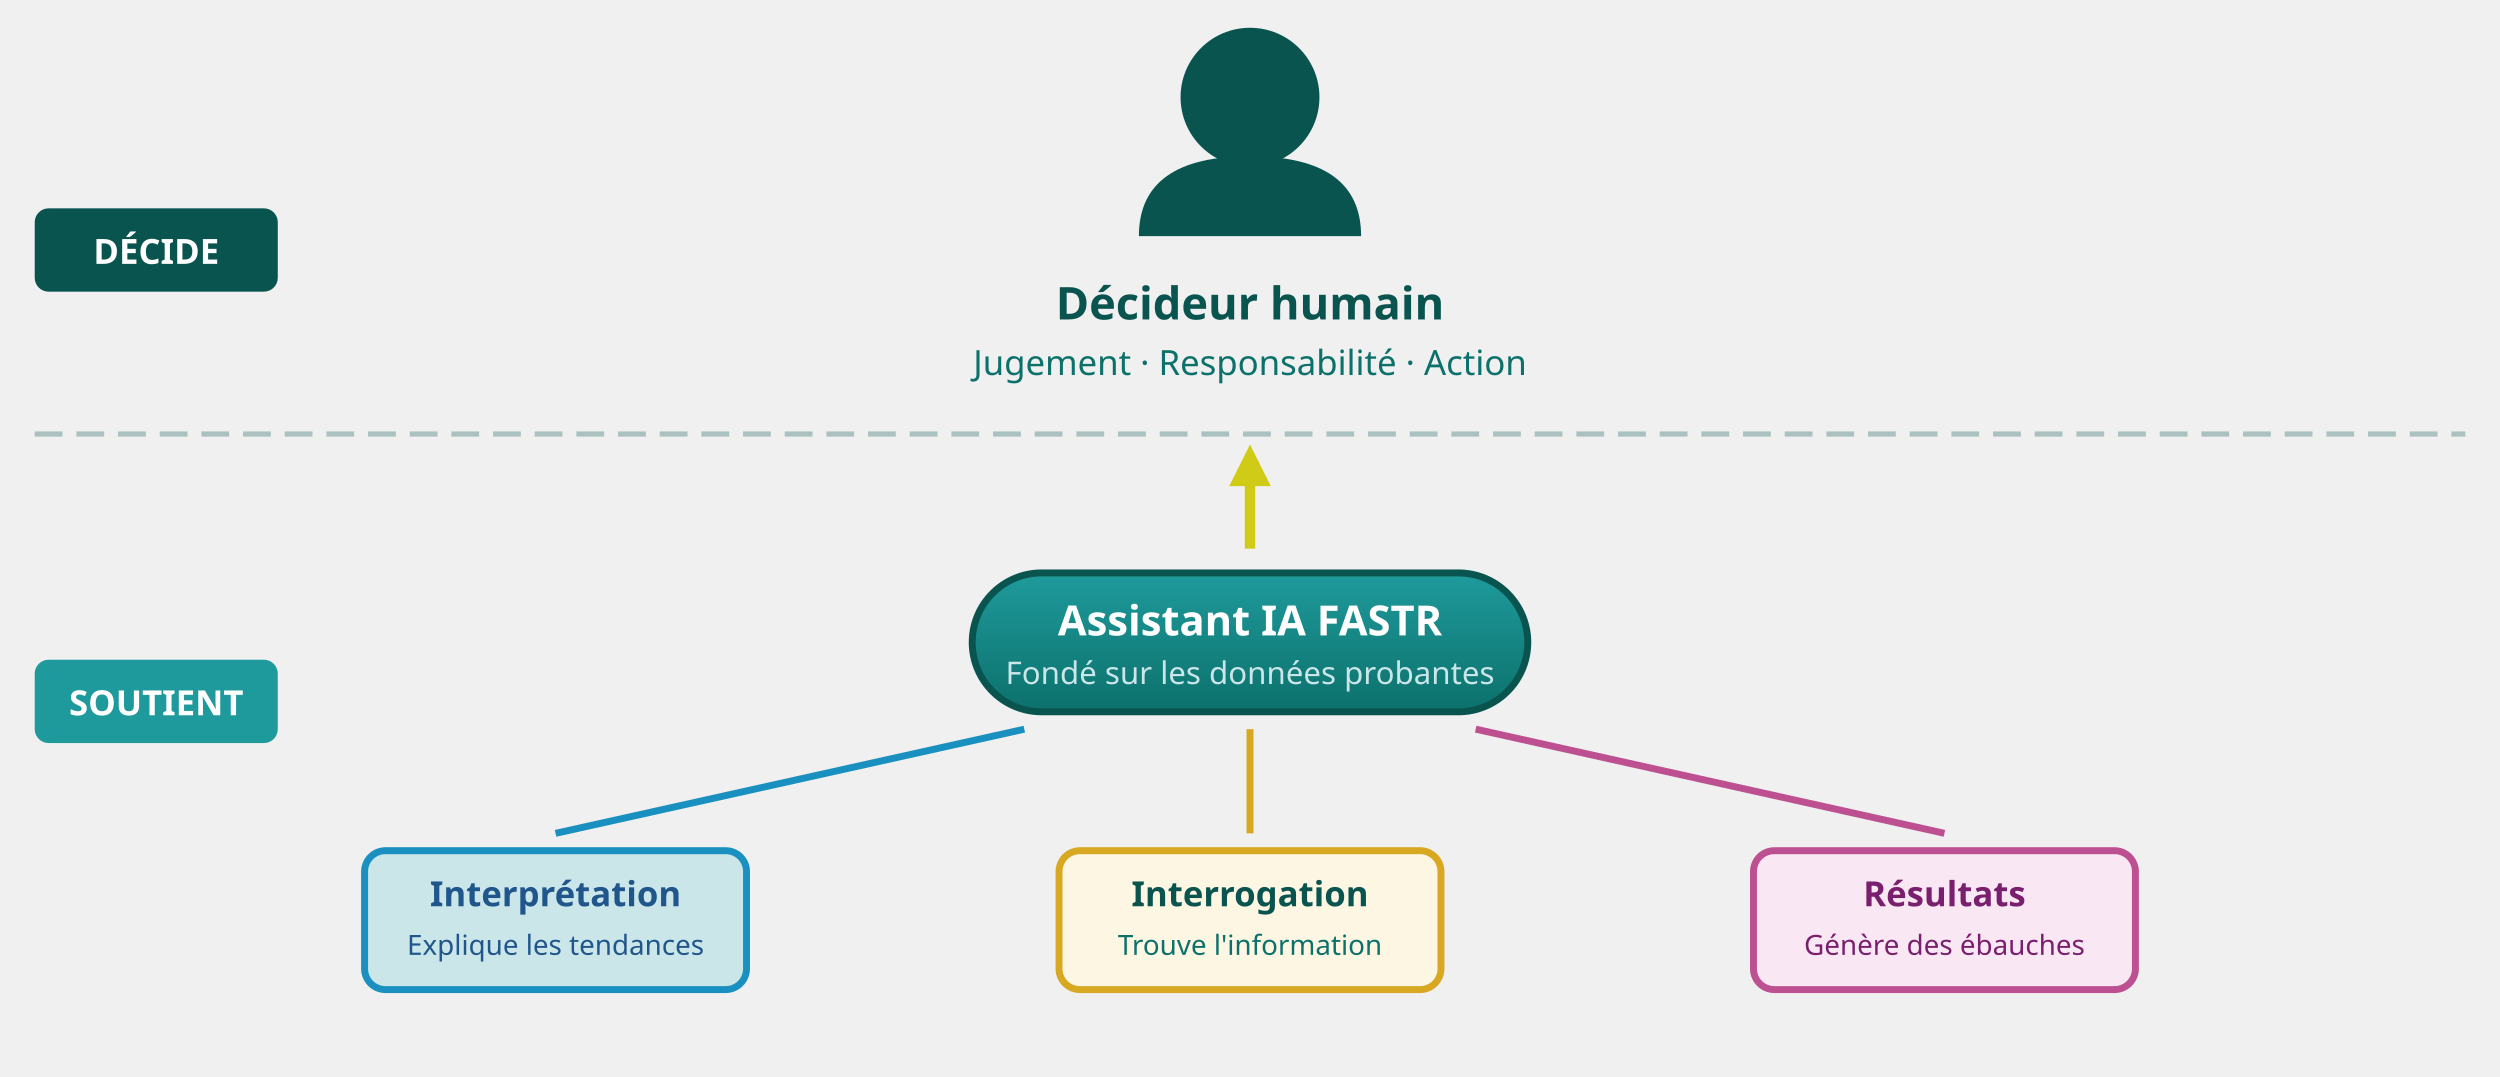
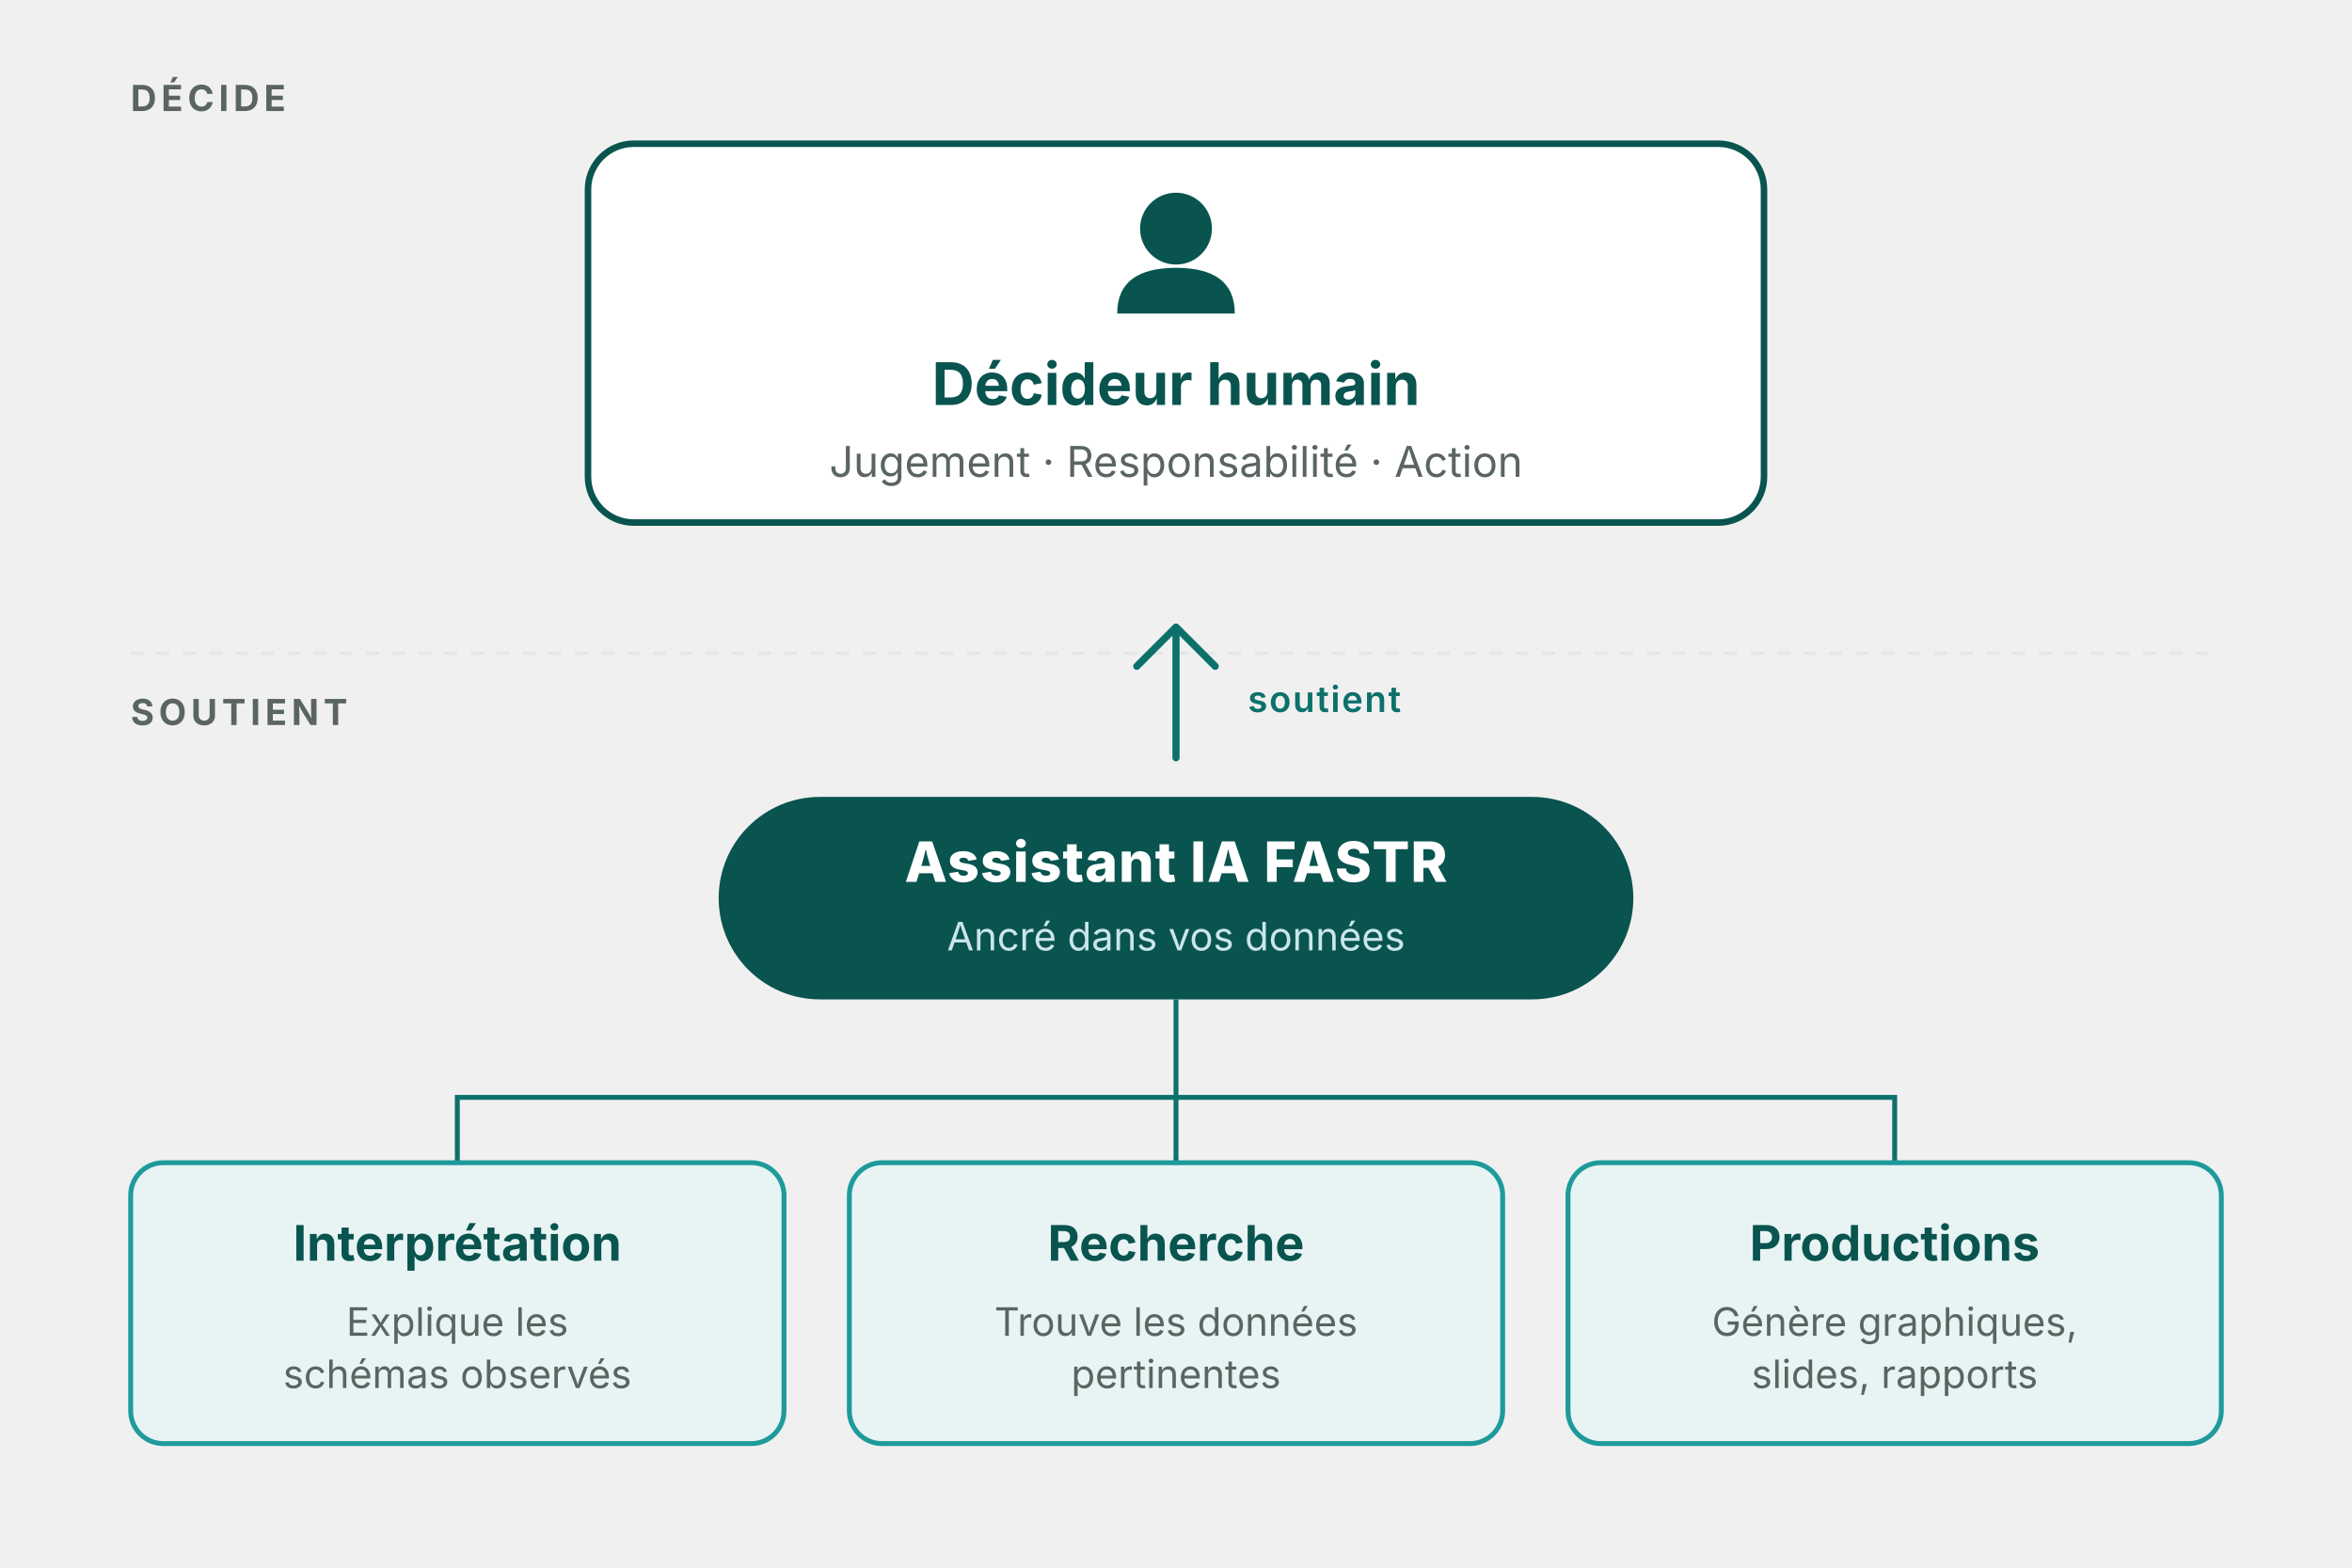
- <svg xmlns="http://www.w3.org/2000/svg" viewBox="40 10 720 310">
-   <defs>
-     <linearGradient id="aiGradient" x1="0%" y1="0%" x2="0%" y2="100%">
-       <stop offset="0%" style="stop-color:#1F9A9C;stop-opacity:1" />
-       <stop offset="100%" style="stop-color:#0C716B;stop-opacity:1" />
-     </linearGradient>
-   </defs>
-   <line x1="50" y1="135" x2="750" y2="135" stroke="#09544F" stroke-width="1.5" stroke-dasharray="8,4" opacity="0.3" />
-   <g transform="translate(50, 70)">
-     <rect x="0" y="0" width="70" height="24" rx="4" fill="#09544F" />
-     <text x="35" y="16" text-anchor="middle" font-family="system-ui, sans-serif" font-size="10" font-weight="600" fill="white">DÉCIDE</text>
+ <svg xmlns="http://www.w3.org/2000/svg" viewBox="0 0 720 480" font-family="Inter, Helvetica, Arial, sans-serif">
+   <text x="40" y="34" font-size="11" font-weight="700" fill="#5A6562" letter-spacing="1.4">DÉCIDE</text>
+   <rect x="180" y="44" width="360" height="116" rx="14" fill="#ffffff" stroke="#09544F" stroke-width="2" />
+   <g transform="translate(360, 70)" fill="#09544F">
+     <circle cx="0" cy="0" r="11" />
+     <path d="M-18 26 Q-18 12 0 12 Q18 12 18 26 Z" />
  </g>
-   <g transform="translate(50, 200)">
-     <rect x="0" y="0" width="70" height="24" rx="4" fill="#1F9A9C" />
-     <text x="35" y="16" text-anchor="middle" font-family="system-ui, sans-serif" font-size="10" font-weight="600" fill="white">SOUTIENT</text>
-   </g>
-   <g transform="translate(400, 20)">
-     <circle cx="0" cy="18" r="20" fill="#09544F" />
-     <path d="M-32 58 Q-32 35 0 35 Q32 35 32 58 Z" fill="#09544F" />
-     <text x="0" y="82" text-anchor="middle" font-family="system-ui, sans-serif" font-size="13" font-weight="700" fill="#09544F">Décideur humain</text>
-     <text x="0" y="98" text-anchor="middle" font-family="system-ui, sans-serif" font-size="10" fill="#0C716B">Jugement · Responsabilité · Action</text>
-   </g>
-   <line x1="400" y1="168" x2="400" y2="145" stroke="#D0CB17" stroke-width="3" />
-   <polygon points="400,138 394,150 406,150" fill="#D0CB17" />
-   <g transform="translate(400, 195)">
-     <rect x="-80" y="-20" width="160" height="40" rx="20" fill="url(#aiGradient)" stroke="#09544F" stroke-width="2" />
-     <text x="0" y="-2" text-anchor="middle" font-family="system-ui, sans-serif" font-size="12" font-weight="700" fill="white">Assistant IA FASTR</text>
-     <text x="0" y="12" text-anchor="middle" font-family="system-ui, sans-serif" font-size="9" fill="#CAE6E9">Fondé sur les données probantes</text>
-   </g>
-   <g transform="translate(200, 275)">
-     <rect x="-55" y="-20" width="110" height="40" rx="6" fill="#CAE6E9" stroke="#1A90C0" stroke-width="2" />
-     <text x="0" y="-4" text-anchor="middle" font-family="system-ui, sans-serif" font-size="10" font-weight="600" fill="#21568C">Interprétation</text>
-     <text x="0" y="10" text-anchor="middle" font-family="system-ui, sans-serif" font-size="8" fill="#21568C">Explique les tendances</text>
-   </g>
-   <line x1="200" y1="250" x2="335" y2="220" stroke="#1A90C0" stroke-width="2" />
-   <g transform="translate(400, 275)">
-     <rect x="-55" y="-20" width="110" height="40" rx="6" fill="#fdf6e3" stroke="#D8A822" stroke-width="2" />
-     <text x="0" y="-4" text-anchor="middle" font-family="system-ui, sans-serif" font-size="10" font-weight="600" fill="#09544F">Interrogation</text>
-     <text x="0" y="10" text-anchor="middle" font-family="system-ui, sans-serif" font-size="8" fill="#0C716B">Trouve l'information</text>
-   </g>
-   <line x1="400" y1="250" x2="400" y2="220" stroke="#D8A822" stroke-width="2" />
-   <g transform="translate(600, 275)">
-     <rect x="-55" y="-20" width="110" height="40" rx="6" fill="#f9e8f4" stroke="#BD5091" stroke-width="2" />
-     <text x="0" y="-4" text-anchor="middle" font-family="system-ui, sans-serif" font-size="10" font-weight="600" fill="#7A1F6E">Résultats</text>
-     <text x="0" y="10" text-anchor="middle" font-family="system-ui, sans-serif" font-size="8" fill="#7A1F6E">Génère des ébauches</text>
-   </g>
-   <line x1="600" y1="250" x2="465" y2="220" stroke="#BD5091" stroke-width="2" />
+   <text x="360" y="124" text-anchor="middle" font-size="18" font-weight="700" fill="#09544F">Décideur humain</text>
+   <text x="360" y="146" text-anchor="middle" font-size="13" fill="#5A6562">Jugement · Responsabilité · Action</text>
+   <line x1="40" y1="200" x2="680" y2="200" stroke="#E4E7E5" stroke-width="1" stroke-dasharray="4 4" />
+   <path d="M360 192 V232 M348 204 L360 192 L372 204" fill="none" stroke="#0C716B" stroke-width="2.2" stroke-linecap="round" stroke-linejoin="round" />
+   <text x="382" y="218" font-size="11" font-weight="600" fill="#0C716B" letter-spacing="0.5">soutient</text>
+   <text x="40" y="222" font-size="11" font-weight="700" fill="#5A6562" letter-spacing="1.4">SOUTIENT</text>
+   <rect x="220" y="244" width="280" height="62" rx="31" fill="#09544F" />
+   <text x="360" y="270" text-anchor="middle" font-size="17" font-weight="800" fill="#ffffff" letter-spacing="0.3">Assistant IA FASTR</text>
+   <text x="360" y="291" text-anchor="middle" font-size="12" fill="#CAE6E9">Ancré dans vos données</text>
+   <path d="M360 306 V336 H140 V356 M360 336 H360 V356 M360 336 H580 V356" fill="none" stroke="#0C716B" stroke-width="1.5" />
+   <rect x="40" y="356" width="200" height="86" rx="10" fill="#E8F4F3" stroke="#1F9A9C" stroke-width="1.5" />
+   <text x="140" y="386" text-anchor="middle" font-size="15" font-weight="700" fill="#09544F">Interprétation</text>
+   <text x="140" y="409" text-anchor="middle" font-size="12" fill="#5A6562">Explique les</text>
+   <text x="140" y="425" text-anchor="middle" font-size="12" fill="#5A6562">schémas observés</text>
+   <rect x="260" y="356" width="200" height="86" rx="10" fill="#E8F4F3" stroke="#1F9A9C" stroke-width="1.5" />
+   <text x="360" y="386" text-anchor="middle" font-size="15" font-weight="700" fill="#09544F">Recherche</text>
+   <text x="360" y="409" text-anchor="middle" font-size="12" fill="#5A6562">Trouve les données</text>
+   <text x="360" y="425" text-anchor="middle" font-size="12" fill="#5A6562">pertinentes</text>
+   <rect x="480" y="356" width="200" height="86" rx="10" fill="#E8F4F3" stroke="#1F9A9C" stroke-width="1.5" />
+   <text x="580" y="386" text-anchor="middle" font-size="15" font-weight="700" fill="#09544F">Productions</text>
+   <text x="580" y="409" text-anchor="middle" font-size="12" fill="#5A6562">Génère graphiques,</text>
+   <text x="580" y="425" text-anchor="middle" font-size="12" fill="#5A6562">slides, rapports</text>
</svg>
